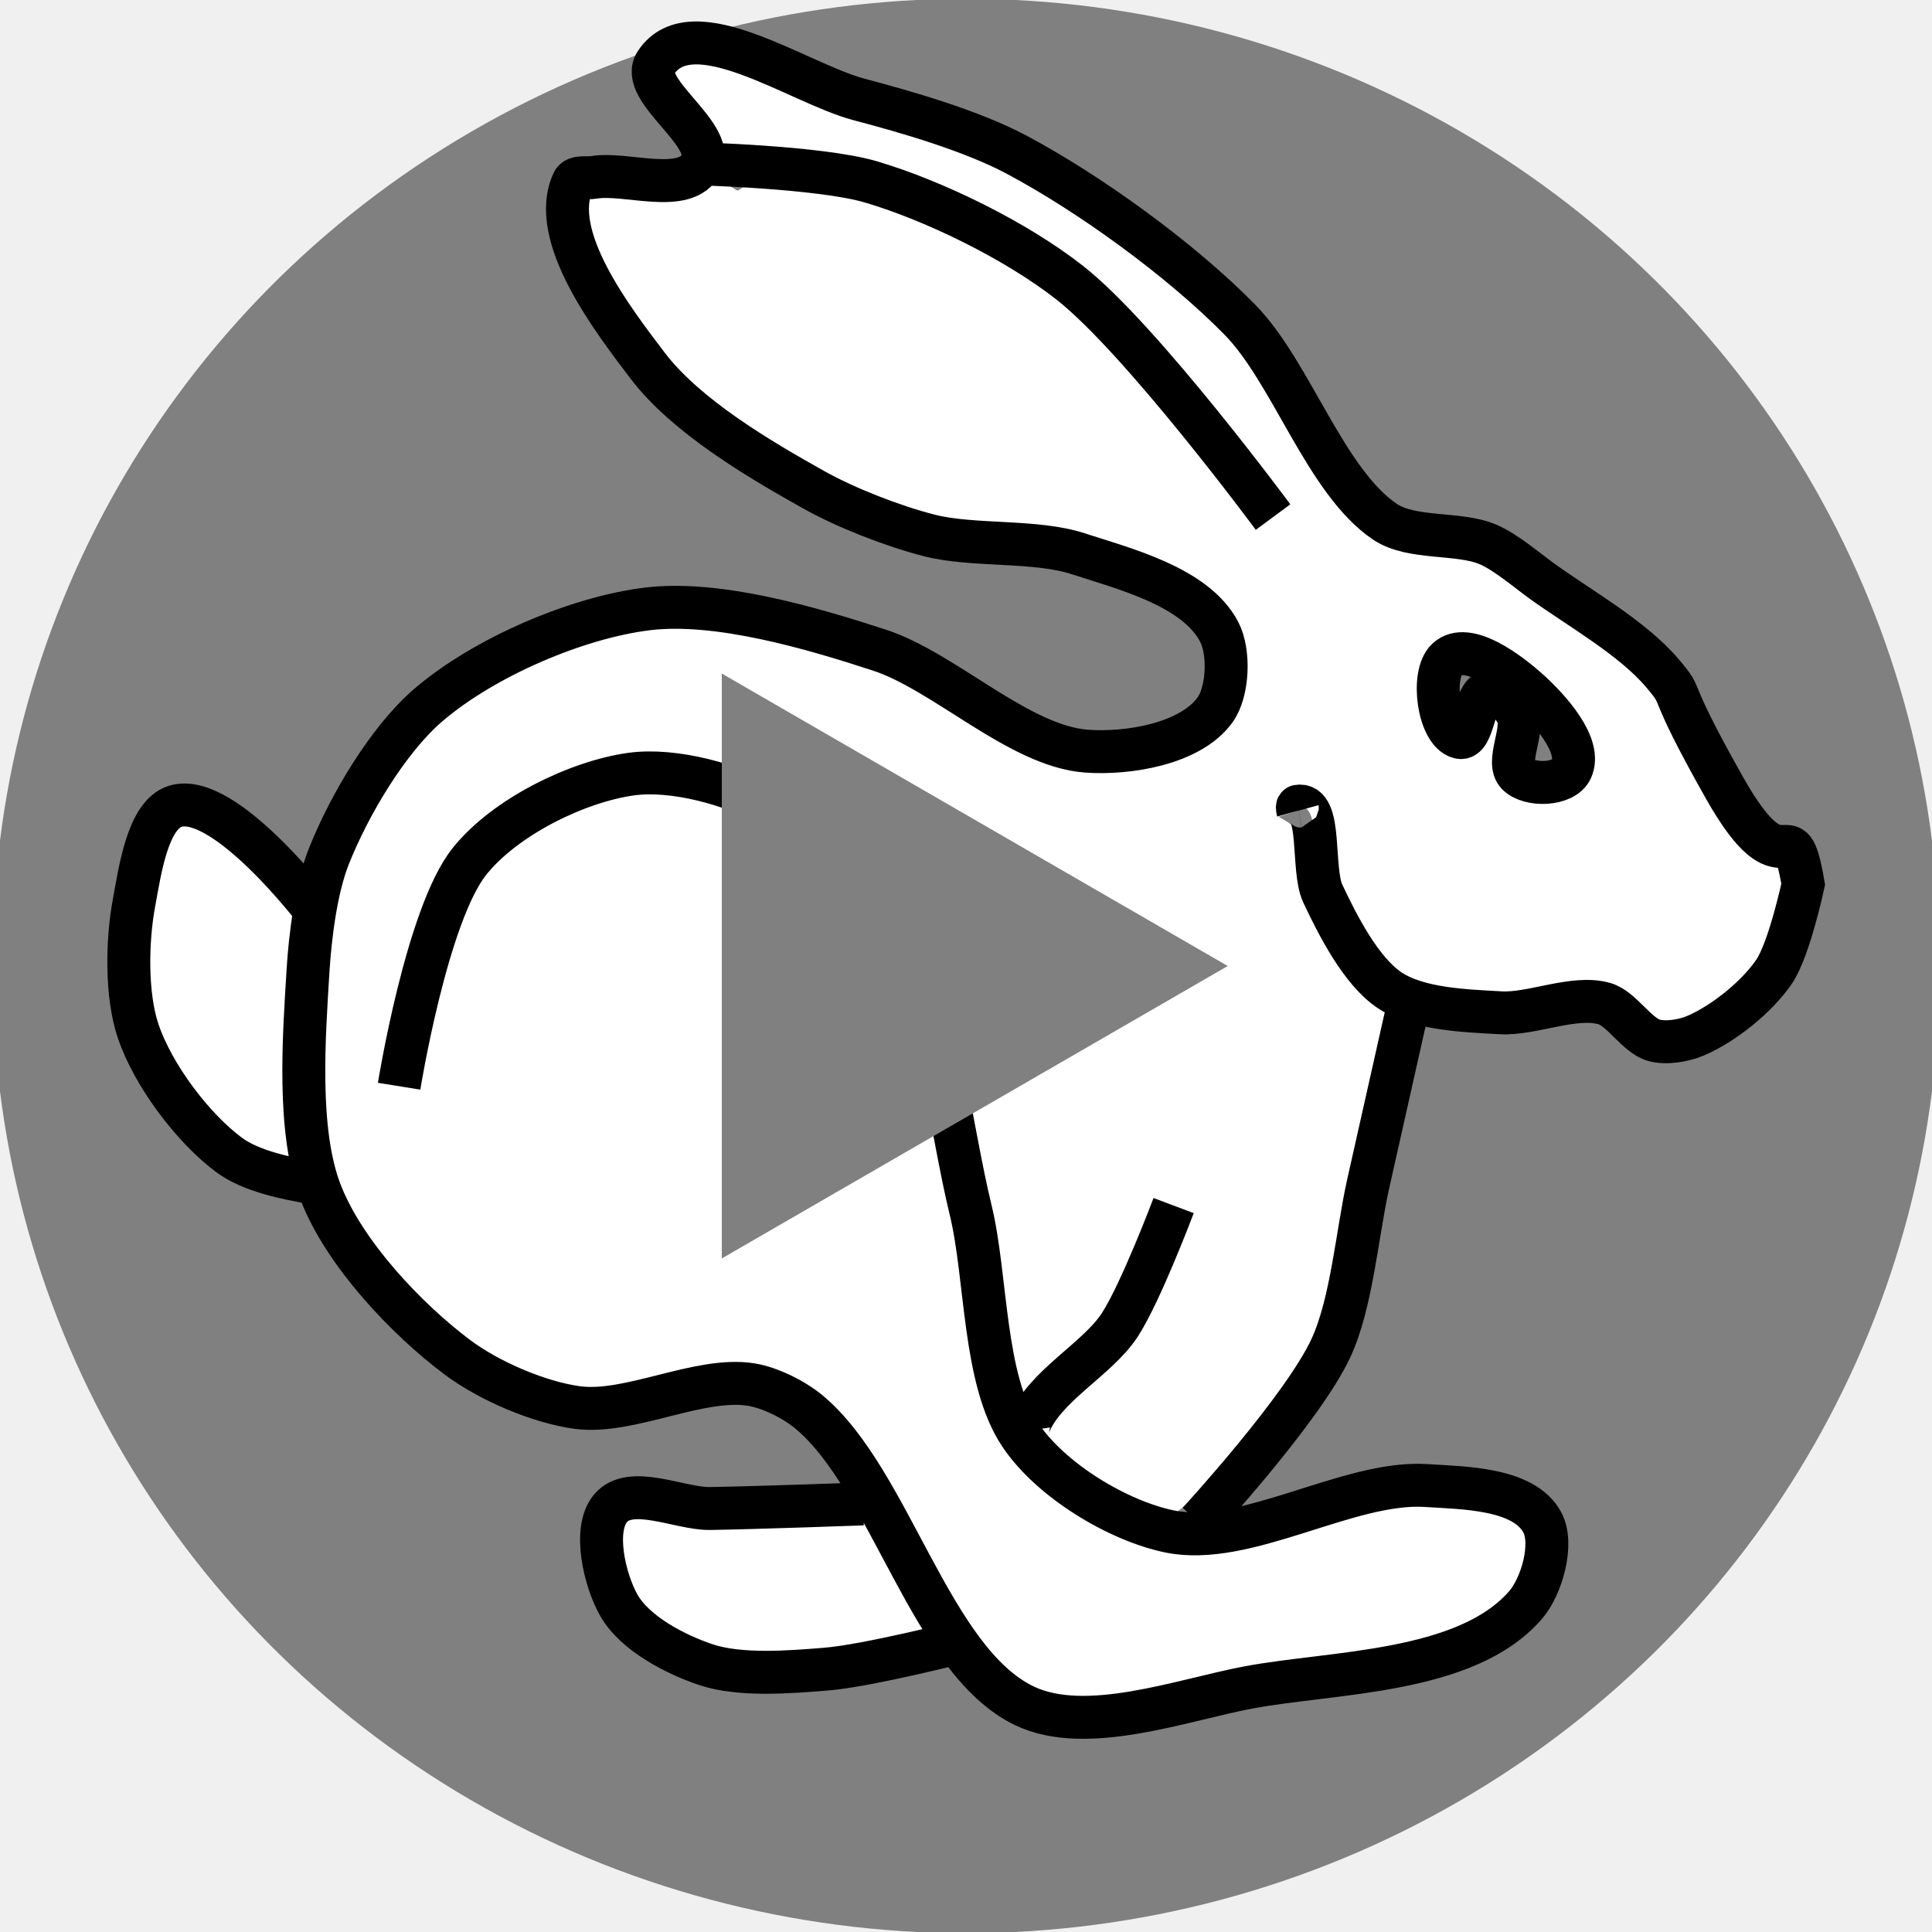
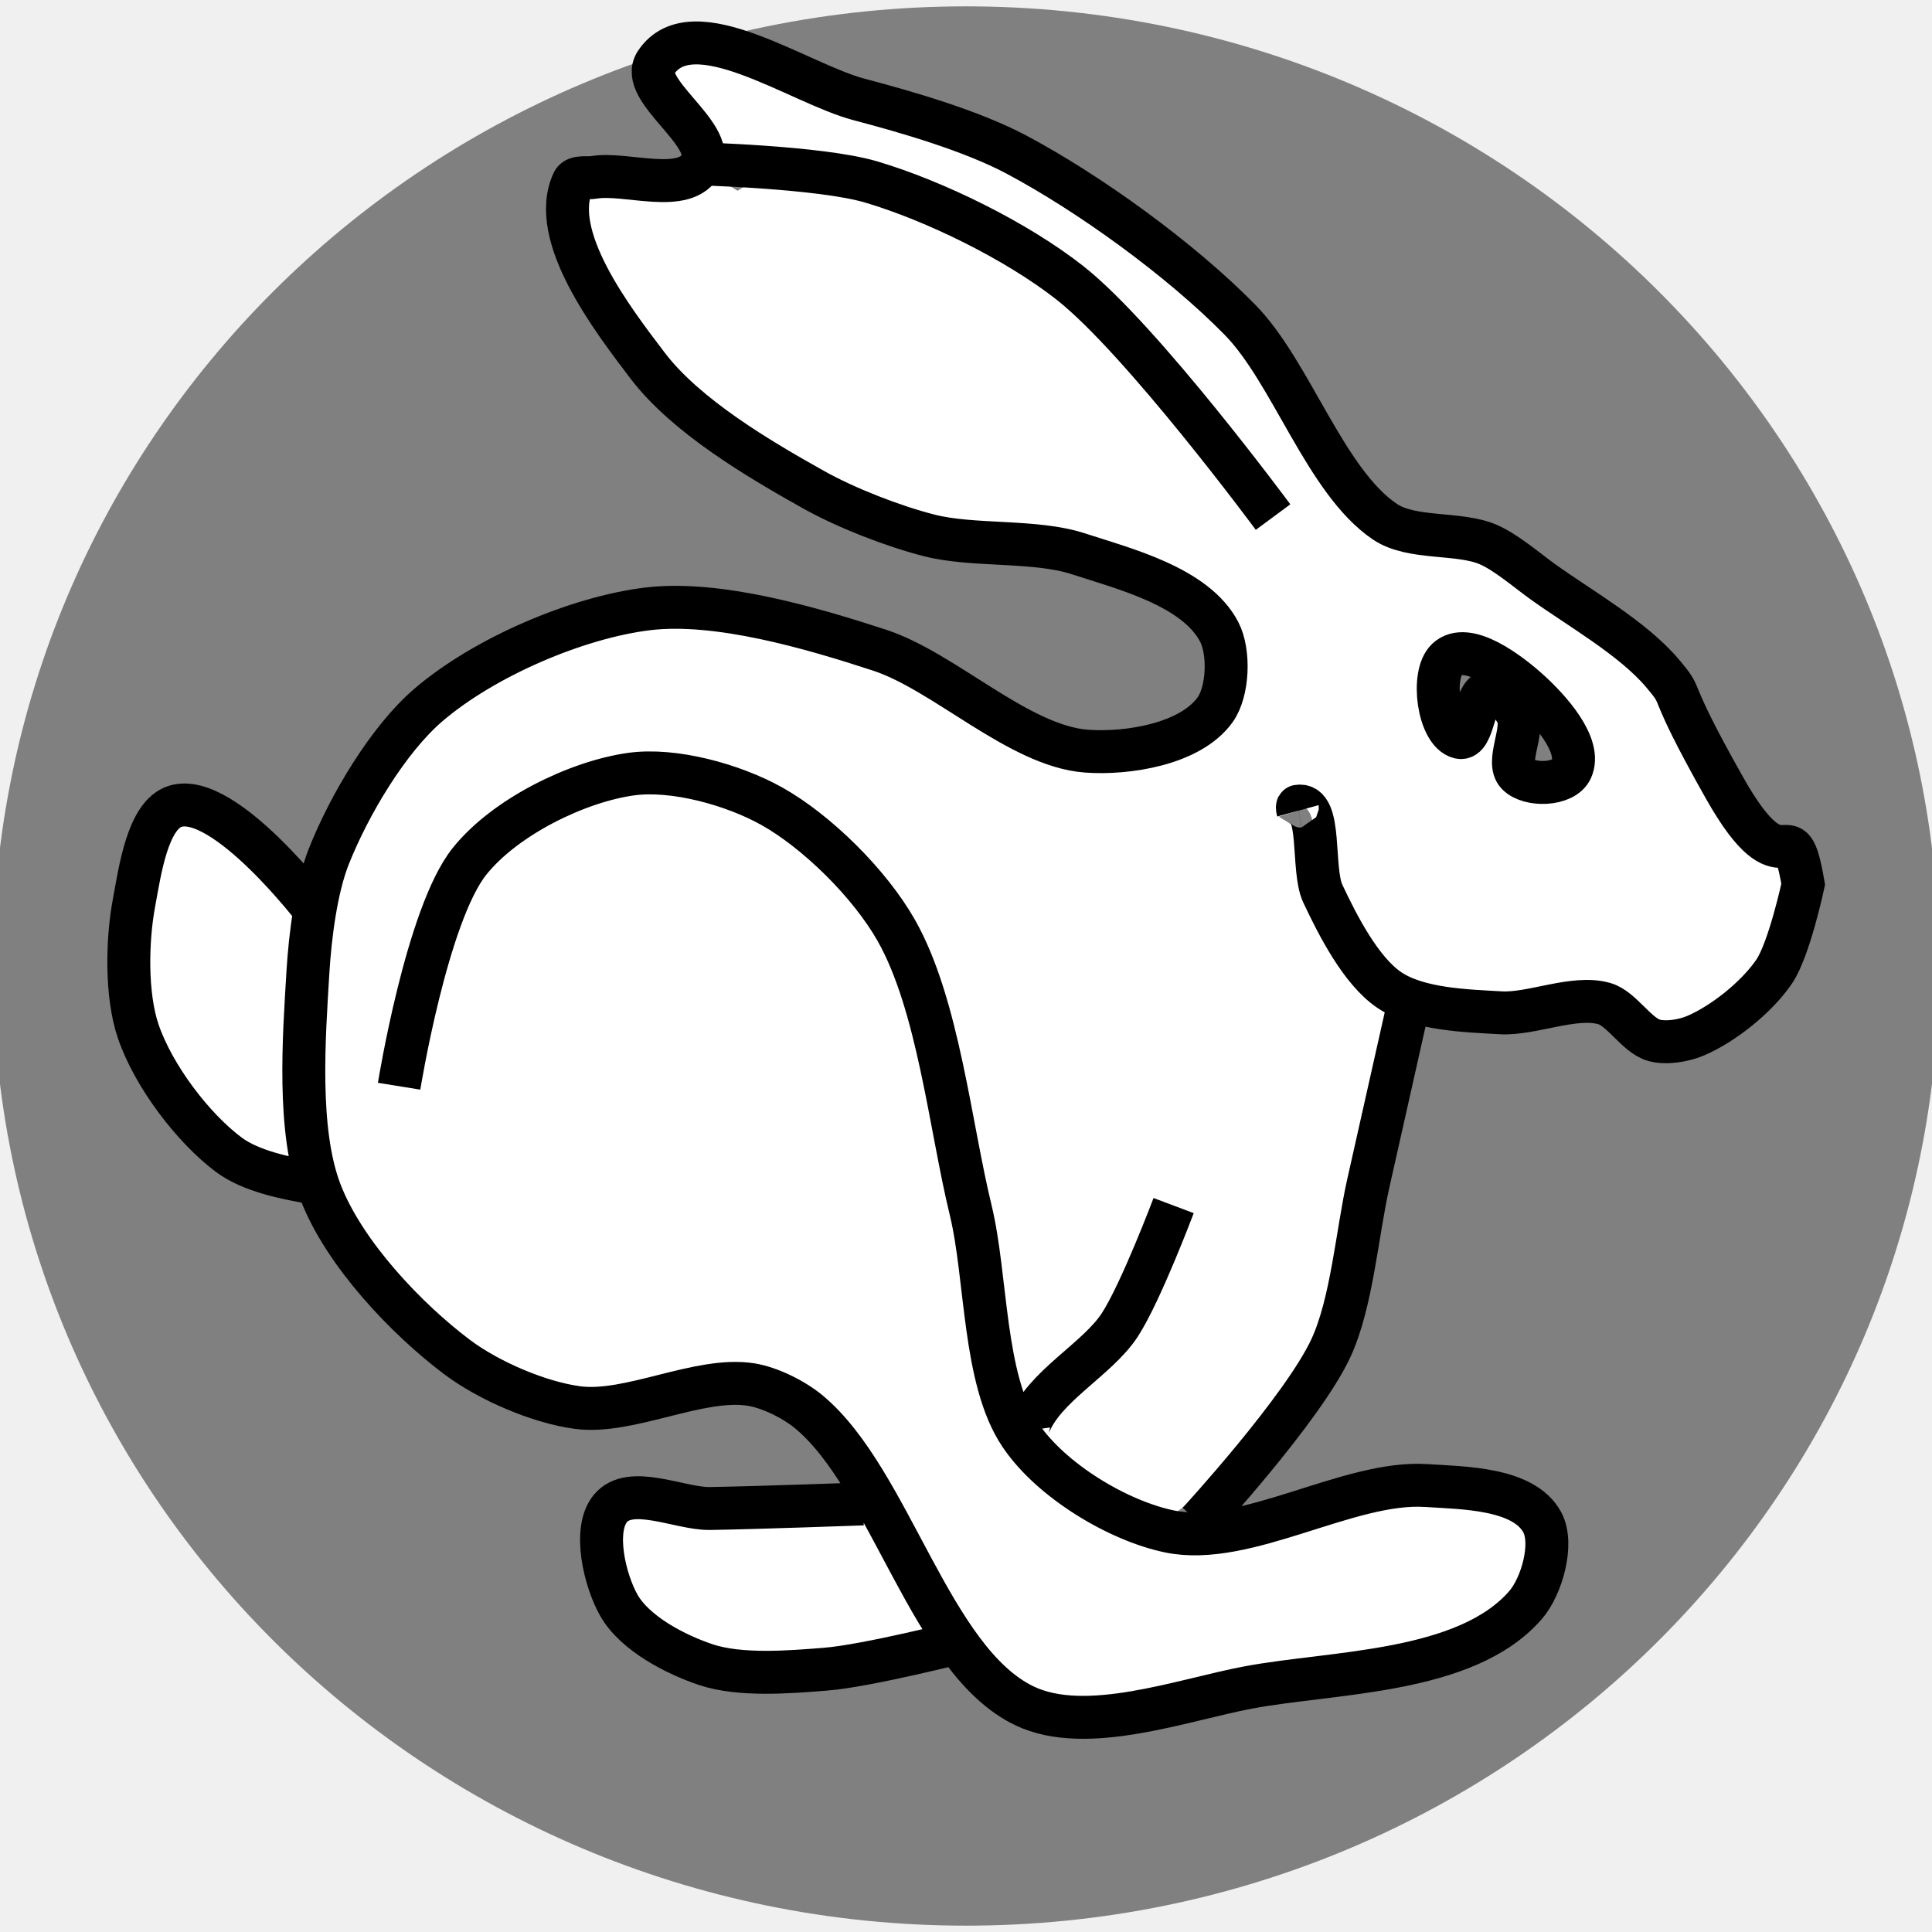
<svg xmlns="http://www.w3.org/2000/svg" version="1.0" width="45" height="45" id="svg2">
  <defs id="defs5" />
-   <path d="M 27.849,20.597 A 12.96,15.579 0 1 1 1.93,20.597 A 12.96,15.579 0 1 1 27.849,20.597 z" transform="matrix(1.601135,0,0,1.331917,-1.340427,-4.934072)" id="path2401" style="opacity:1;fill:#808080;fill-opacity:1;stroke:#808080;stroke-width:2.397;stroke-linecap:round;stroke-miterlimit:4;stroke-dasharray:none;stroke-opacity:1" />
+   <path d="M 27.849,20.597 C 27.851,29.203 22.049,36.181 14.89,36.181 C 7.731,36.181 1.928,29.203 1.93,20.597 C 1.928,11.992 7.731,5.014 14.89,5.014 C 22.049,5.014 27.851,11.992 27.849,20.597 L 27.849,20.597 z" transform="matrix(1.601135,0,0,1.331917,-1.340427,-4.934072)" id="path2401" style="opacity:1;fill:#808080;fill-opacity:1;stroke:#808080;stroke-width:2.397;stroke-linecap:round;stroke-miterlimit:4;stroke-dasharray:none;stroke-opacity:1" />
  <g transform="translate(6.0193572e-8,-2)" id="g3287">
-     <path d="M 37.158,18.217 A 10.586,12.909 0 1 1 15.985,18.217 A 10.586,12.909 0 1 1 37.158,18.217 z" transform="matrix(0.9002849,0,0,0.6378505,-7.152677,12.96128)" id="path3173" style="opacity:1;fill:#ffffff;fill-opacity:1;stroke:none;stroke-width:3.5;stroke-linecap:round;stroke-miterlimit:4;stroke-dasharray:none;stroke-opacity:1" />
-     <path d="M 37.158,18.217 A 10.586,12.909 0 1 1 15.985,18.217 A 10.586,12.909 0 1 1 37.158,18.217 z" transform="matrix(0.34904,-0.8298699,0.4328947,0.1820738,8.536348,48.35216)" id="path3177" style="opacity:1;fill:#ffffff;fill-opacity:1;stroke:none;stroke-width:3.5;stroke-linecap:round;stroke-miterlimit:4;stroke-dasharray:none;stroke-opacity:1" />
-     <path d="M 37.158,18.217 A 10.586,12.909 0 1 1 15.985,18.217 A 10.586,12.909 0 1 1 37.158,18.217 z" transform="matrix(0.5612942,0.3544048,-0.1085241,0.1718767,9.894222,-2.052273)" id="path3179" style="opacity:1;fill:#ffffff;fill-opacity:1;stroke:none;stroke-width:3.5;stroke-linecap:round;stroke-miterlimit:4;stroke-dasharray:none;stroke-opacity:1" />
+     <path d="M 37.158,18.217 C 37.158,25.347 32.418,31.126 26.572,31.126 C 20.725,31.126 15.985,25.347 15.985,18.217 C 15.985,11.088 20.725,5.308 26.572,5.308 C 32.418,5.308 37.158,11.088 37.158,18.217 L 37.158,18.217 z" transform="matrix(0.9002849,0,0,0.6378505,-7.152677,12.96128)" id="path3173" style="opacity:1;fill:#ffffff;fill-opacity:1;stroke:none;stroke-width:3.5;stroke-linecap:round;stroke-miterlimit:4;stroke-dasharray:none;stroke-opacity:1" />
+     <path d="M 37.158,18.217 C 37.158,25.347 32.418,31.126 26.572,31.126 C 20.725,31.126 15.985,25.347 15.985,18.217 C 15.985,11.088 20.725,5.308 26.572,5.308 C 32.418,5.308 37.158,11.088 37.158,18.217 L 37.158,18.217 z" transform="matrix(0.34904,-0.8298699,0.4328947,0.1820738,8.536348,48.35216)" id="path3177" style="opacity:1;fill:#ffffff;fill-opacity:1;stroke:none;stroke-width:3.5;stroke-linecap:round;stroke-miterlimit:4;stroke-dasharray:none;stroke-opacity:1" />
+     <path d="M 37.158,18.217 C 37.158,25.347 32.418,31.126 26.572,31.126 C 20.725,31.126 15.985,25.347 15.985,18.217 C 15.985,11.088 20.725,5.308 26.572,5.308 C 32.418,5.308 37.158,11.088 37.158,18.217 L 37.158,18.217 z" transform="matrix(0.5612942,0.3544048,-0.1085241,0.1718767,9.894222,-2.052273)" id="path3179" style="opacity:1;fill:#ffffff;fill-opacity:1;stroke:none;stroke-width:3.5;stroke-linecap:round;stroke-miterlimit:4;stroke-dasharray:none;stroke-opacity:1" />
    <path d="M 9.296,27.3 C 9.296,27.3 9.94,23.306 10.936,22.062 C 11.769,21.021 13.453,20.204 14.698,20.031 C 15.695,19.892 17.082,20.277 17.978,20.779 C 19.021,21.363 20.25,22.57 20.873,23.665 C 21.854,25.391 22.13,28.218 22.609,30.187 C 22.989,31.749 22.893,34.129 23.767,35.425 C 24.488,36.496 26.054,37.426 27.24,37.67 C 29.027,38.039 31.407,36.482 33.221,36.601 C 34.062,36.657 35.491,36.654 35.922,37.457 C 36.195,37.965 35.905,38.954 35.536,39.381 C 34.148,40.988 31.052,40.933 29.073,41.305 C 27.528,41.596 25.302,42.421 23.863,41.733 C 21.672,40.685 20.751,36.484 18.847,34.891 C 18.495,34.597 17.932,34.319 17.496,34.249 C 16.284,34.056 14.659,34.949 13.444,34.784 C 12.553,34.663 11.389,34.166 10.646,33.608 C 9.476,32.729 8.016,31.201 7.463,29.759 C 6.918,28.34 7.08,26.167 7.173,24.628 C 7.223,23.812 7.36,22.704 7.656,21.955 C 8.13,20.756 9.038,19.229 9.971,18.427 C 11.275,17.306 13.444,16.381 15.084,16.182 C 16.716,15.984 18.912,16.629 20.487,17.144 C 22.003,17.64 23.733,19.381 25.31,19.496 C 26.242,19.564 27.718,19.343 28.301,18.534 C 28.608,18.107 28.644,17.189 28.397,16.716 C 27.847,15.661 26.172,15.244 25.117,14.899 C 24.112,14.57 22.666,14.733 21.644,14.471 C 20.806,14.257 19.711,13.833 18.943,13.402 C 17.697,12.704 15.984,11.7 15.084,10.516 C 14.266,9.44 12.767,7.49 13.348,6.239 C 13.415,6.094 13.684,6.158 13.83,6.132 C 14.578,6.002 15.978,6.55 16.338,5.812 C 16.677,5.118 14.855,4.095 15.277,3.46 C 16.129,2.177 18.606,3.946 20.004,4.315 C 21.126,4.611 22.63,5.046 23.67,5.598 C 25.364,6.498 27.497,8.038 28.88,9.447 C 30.078,10.667 30.867,13.211 32.256,14.151 C 32.886,14.577 33.981,14.386 34.668,14.685 C 35.079,14.864 35.552,15.273 35.922,15.54 C 36.776,16.157 38.022,16.855 38.72,17.679 C 39.297,18.36 38.72,17.786 40.167,20.351 C 41.614,22.917 41.668,20.677 42,22.596 C 42,22.596 41.677,24.108 41.325,24.628 C 40.914,25.233 40.129,25.853 39.492,26.124 C 39.22,26.24 38.809,26.309 38.527,26.231 C 38.122,26.119 37.773,25.492 37.369,25.376 C 36.667,25.174 35.682,25.631 34.958,25.59 C 34.164,25.544 33.03,25.517 32.353,25.055 C 31.702,24.612 31.161,23.562 30.809,22.81 C 30.544,22.243 30.8,20.682 30.23,20.779 C 30.202,20.784 30.23,20.886 30.23,20.886 M 32.835,25.269 C 32.835,25.269 32.161,28.276 31.87,29.564 C 31.611,30.713 31.489,32.339 31.002,33.394 C 30.347,34.813 27.915,37.457 27.915,37.457 M 27.336,30.08 C 27.336,30.08 26.574,32.103 26.082,32.86 C 25.556,33.669 24.304,34.29 23.96,35.212 C 23.949,35.241 23.96,35.319 23.96,35.319 M 20.101,37.029 C 20.101,37.029 17.602,37.12 16.531,37.136 C 15.837,37.146 14.683,36.566 14.216,37.136 C 13.805,37.637 14.087,38.806 14.409,39.381 C 14.786,40.054 15.751,40.541 16.435,40.771 C 17.238,41.041 18.395,40.945 19.233,40.878 C 20.201,40.8 22.416,40.236 22.416,40.236 M 7.366,23.238 C 7.366,23.238 5.233,20.433 4.086,20.779 C 3.437,20.975 3.258,22.294 3.122,23.024 C 2.957,23.904 2.933,25.176 3.218,26.017 C 3.573,27.063 4.502,28.283 5.34,28.904 C 5.843,29.276 6.672,29.448 7.27,29.545 C 7.299,29.55 7.366,29.545 7.366,29.545 M 29.652,14.044 C 29.652,14.044 26.593,9.905 24.924,8.591 C 23.678,7.611 21.77,6.677 20.294,6.239 C 19.086,5.882 16.145,5.812 16.145,5.812 M 35.343,20.031 C 35.62,20.315 36.423,20.294 36.598,19.924 C 36.862,19.363 36.074,18.508 35.633,18.106 C 35.159,17.675 34.171,16.918 33.703,17.358 C 33.323,17.716 33.505,19.056 33.993,19.175 C 34.338,19.26 34.32,18.172 34.668,18.106 C 34.913,18.06 35.229,18.395 35.343,18.641 C 35.516,19.012 35.067,19.747 35.343,20.031 z M 35.247,19.924 C 35.247,19.924 35.247,19.924 35.247,19.924 z" id="path2384" style="fill:#ffffff;fill-opacity:1;fill-rule:evenodd;stroke:#000000;stroke-width:1px;stroke-linecap:butt;stroke-linejoin:miter;stroke-opacity:1" />
  </g>
-   <path d="M 27.779,22.5 L 17.221,28.603 C 17.221,16.397 17.221,16.397 17.221,16.397 L 27.779,22.5 z" id="path2496" style="fill:#808080;fill-opacity:1;fill-rule:evenodd;stroke:#808080;stroke-width:0.818px;stroke-linecap:butt;stroke-linejoin:miter;stroke-opacity:1" />
</svg>
